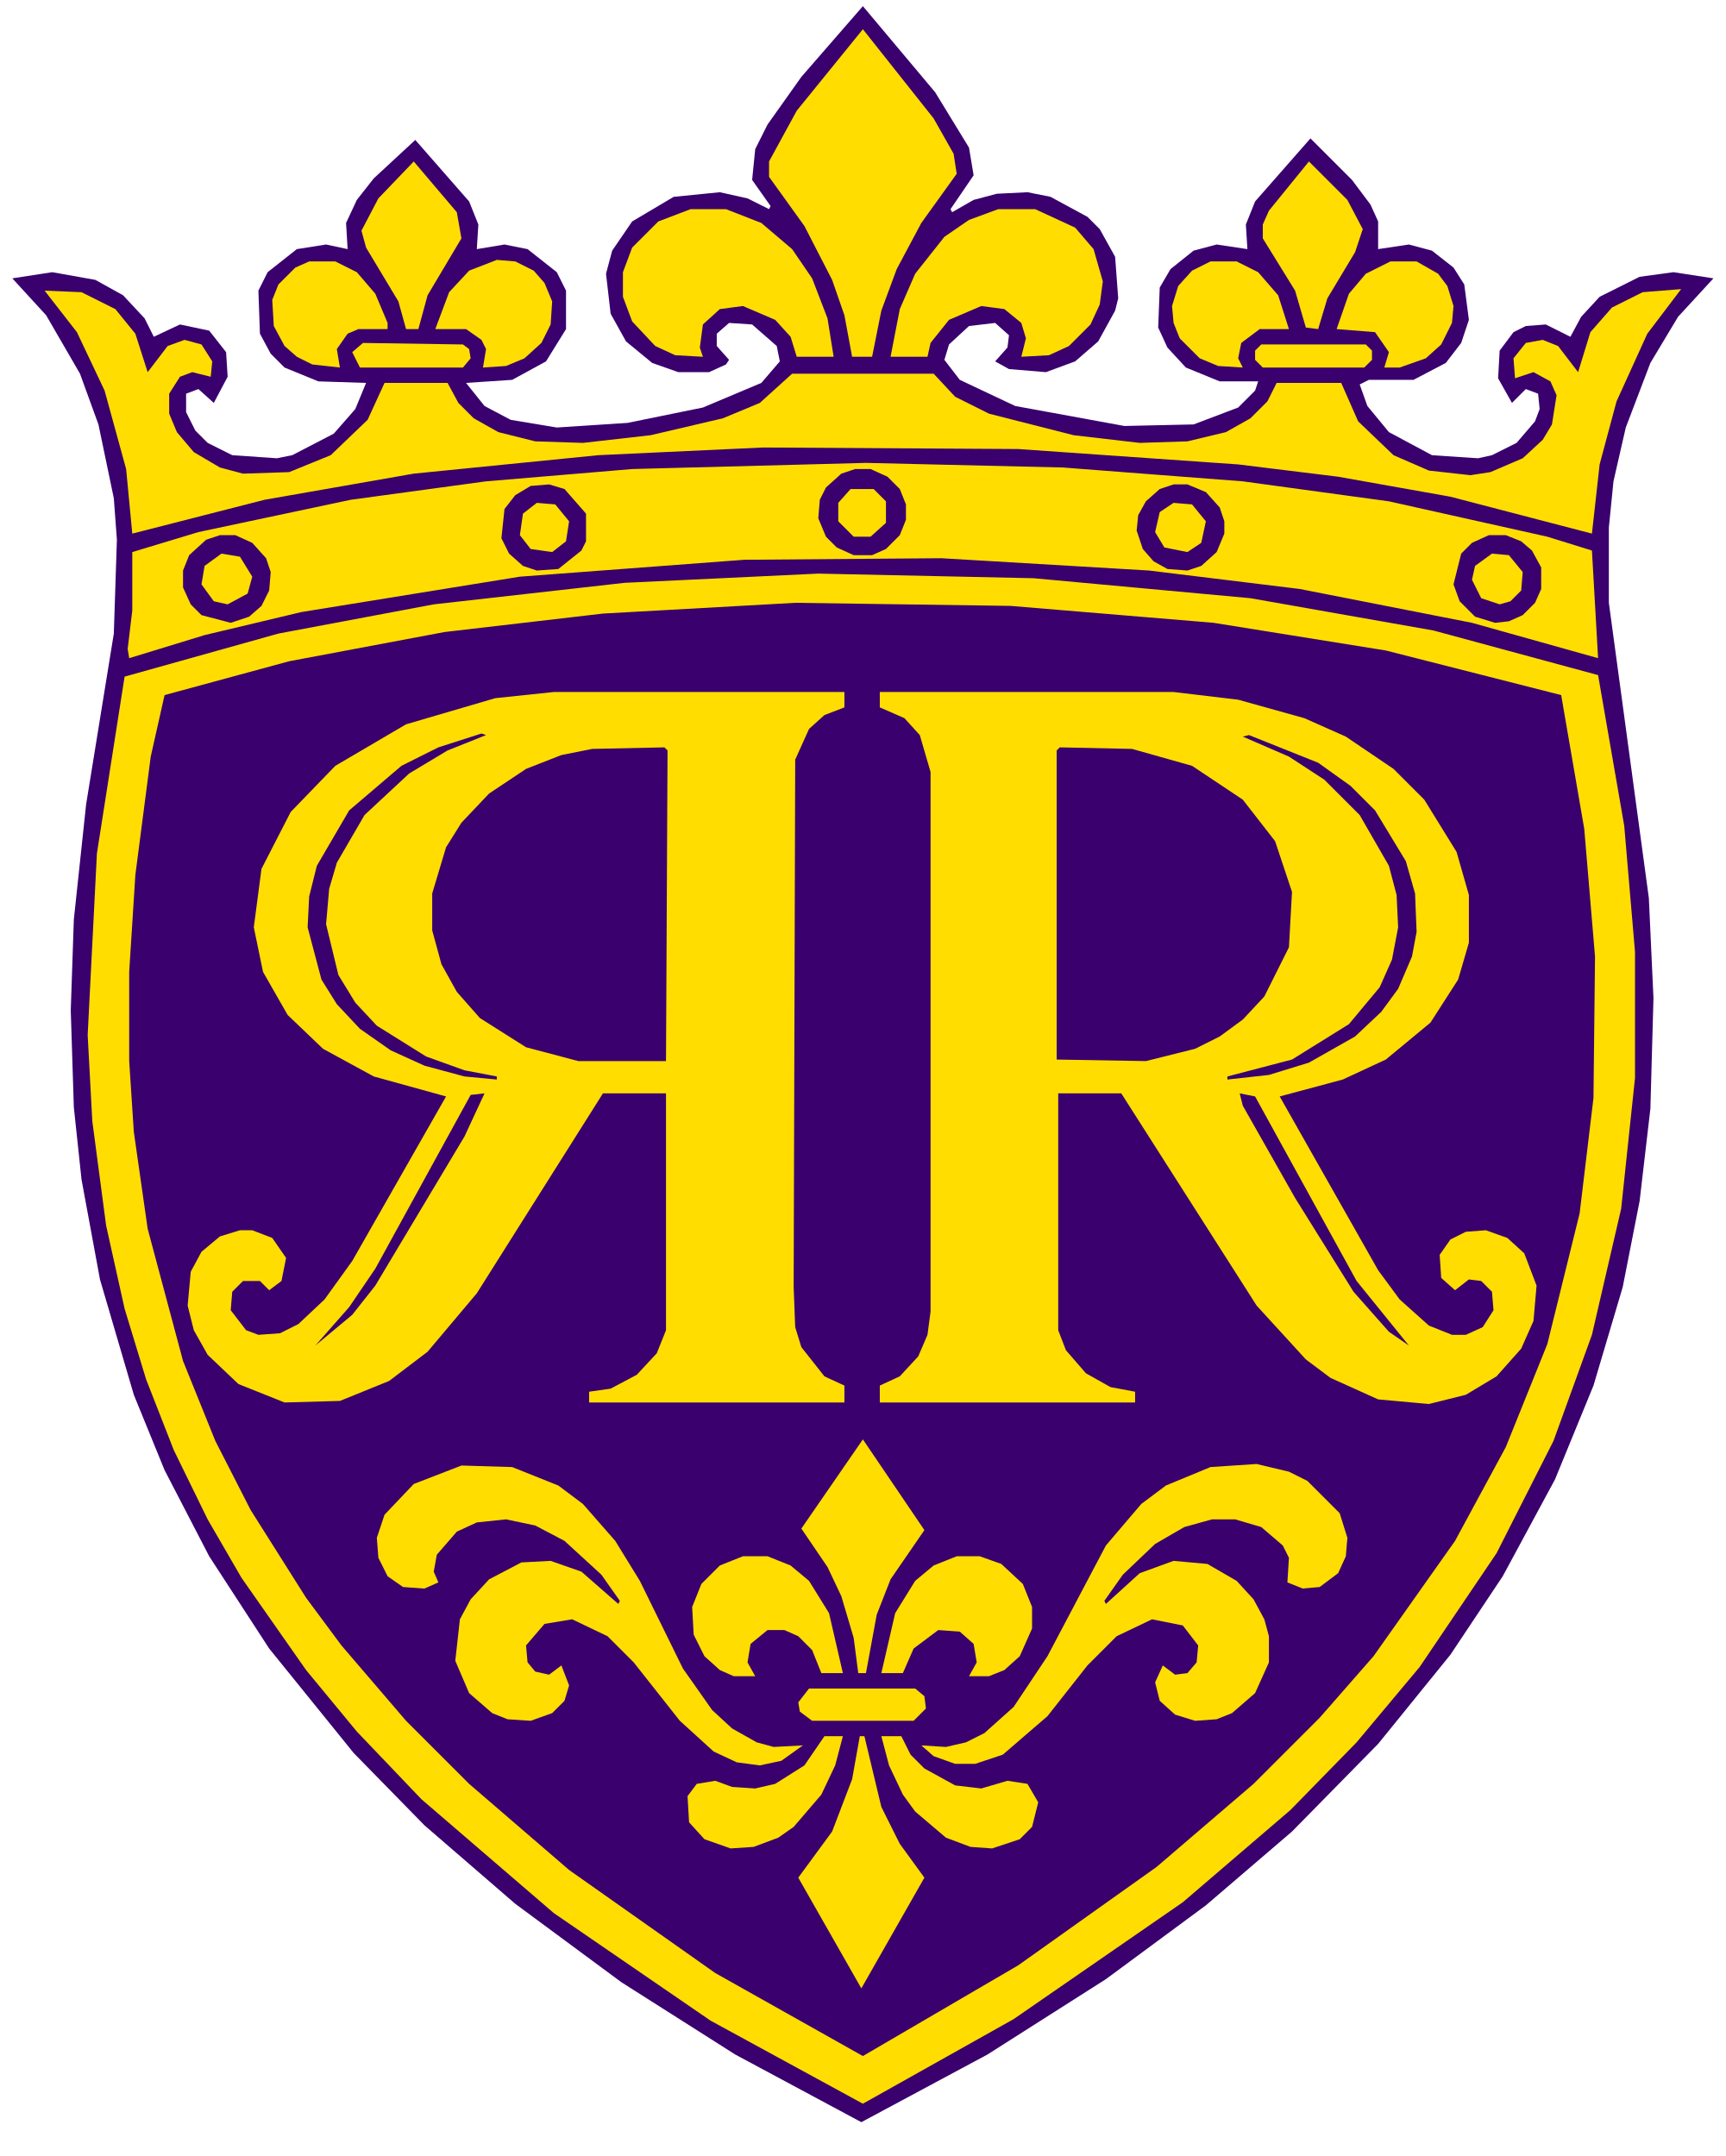
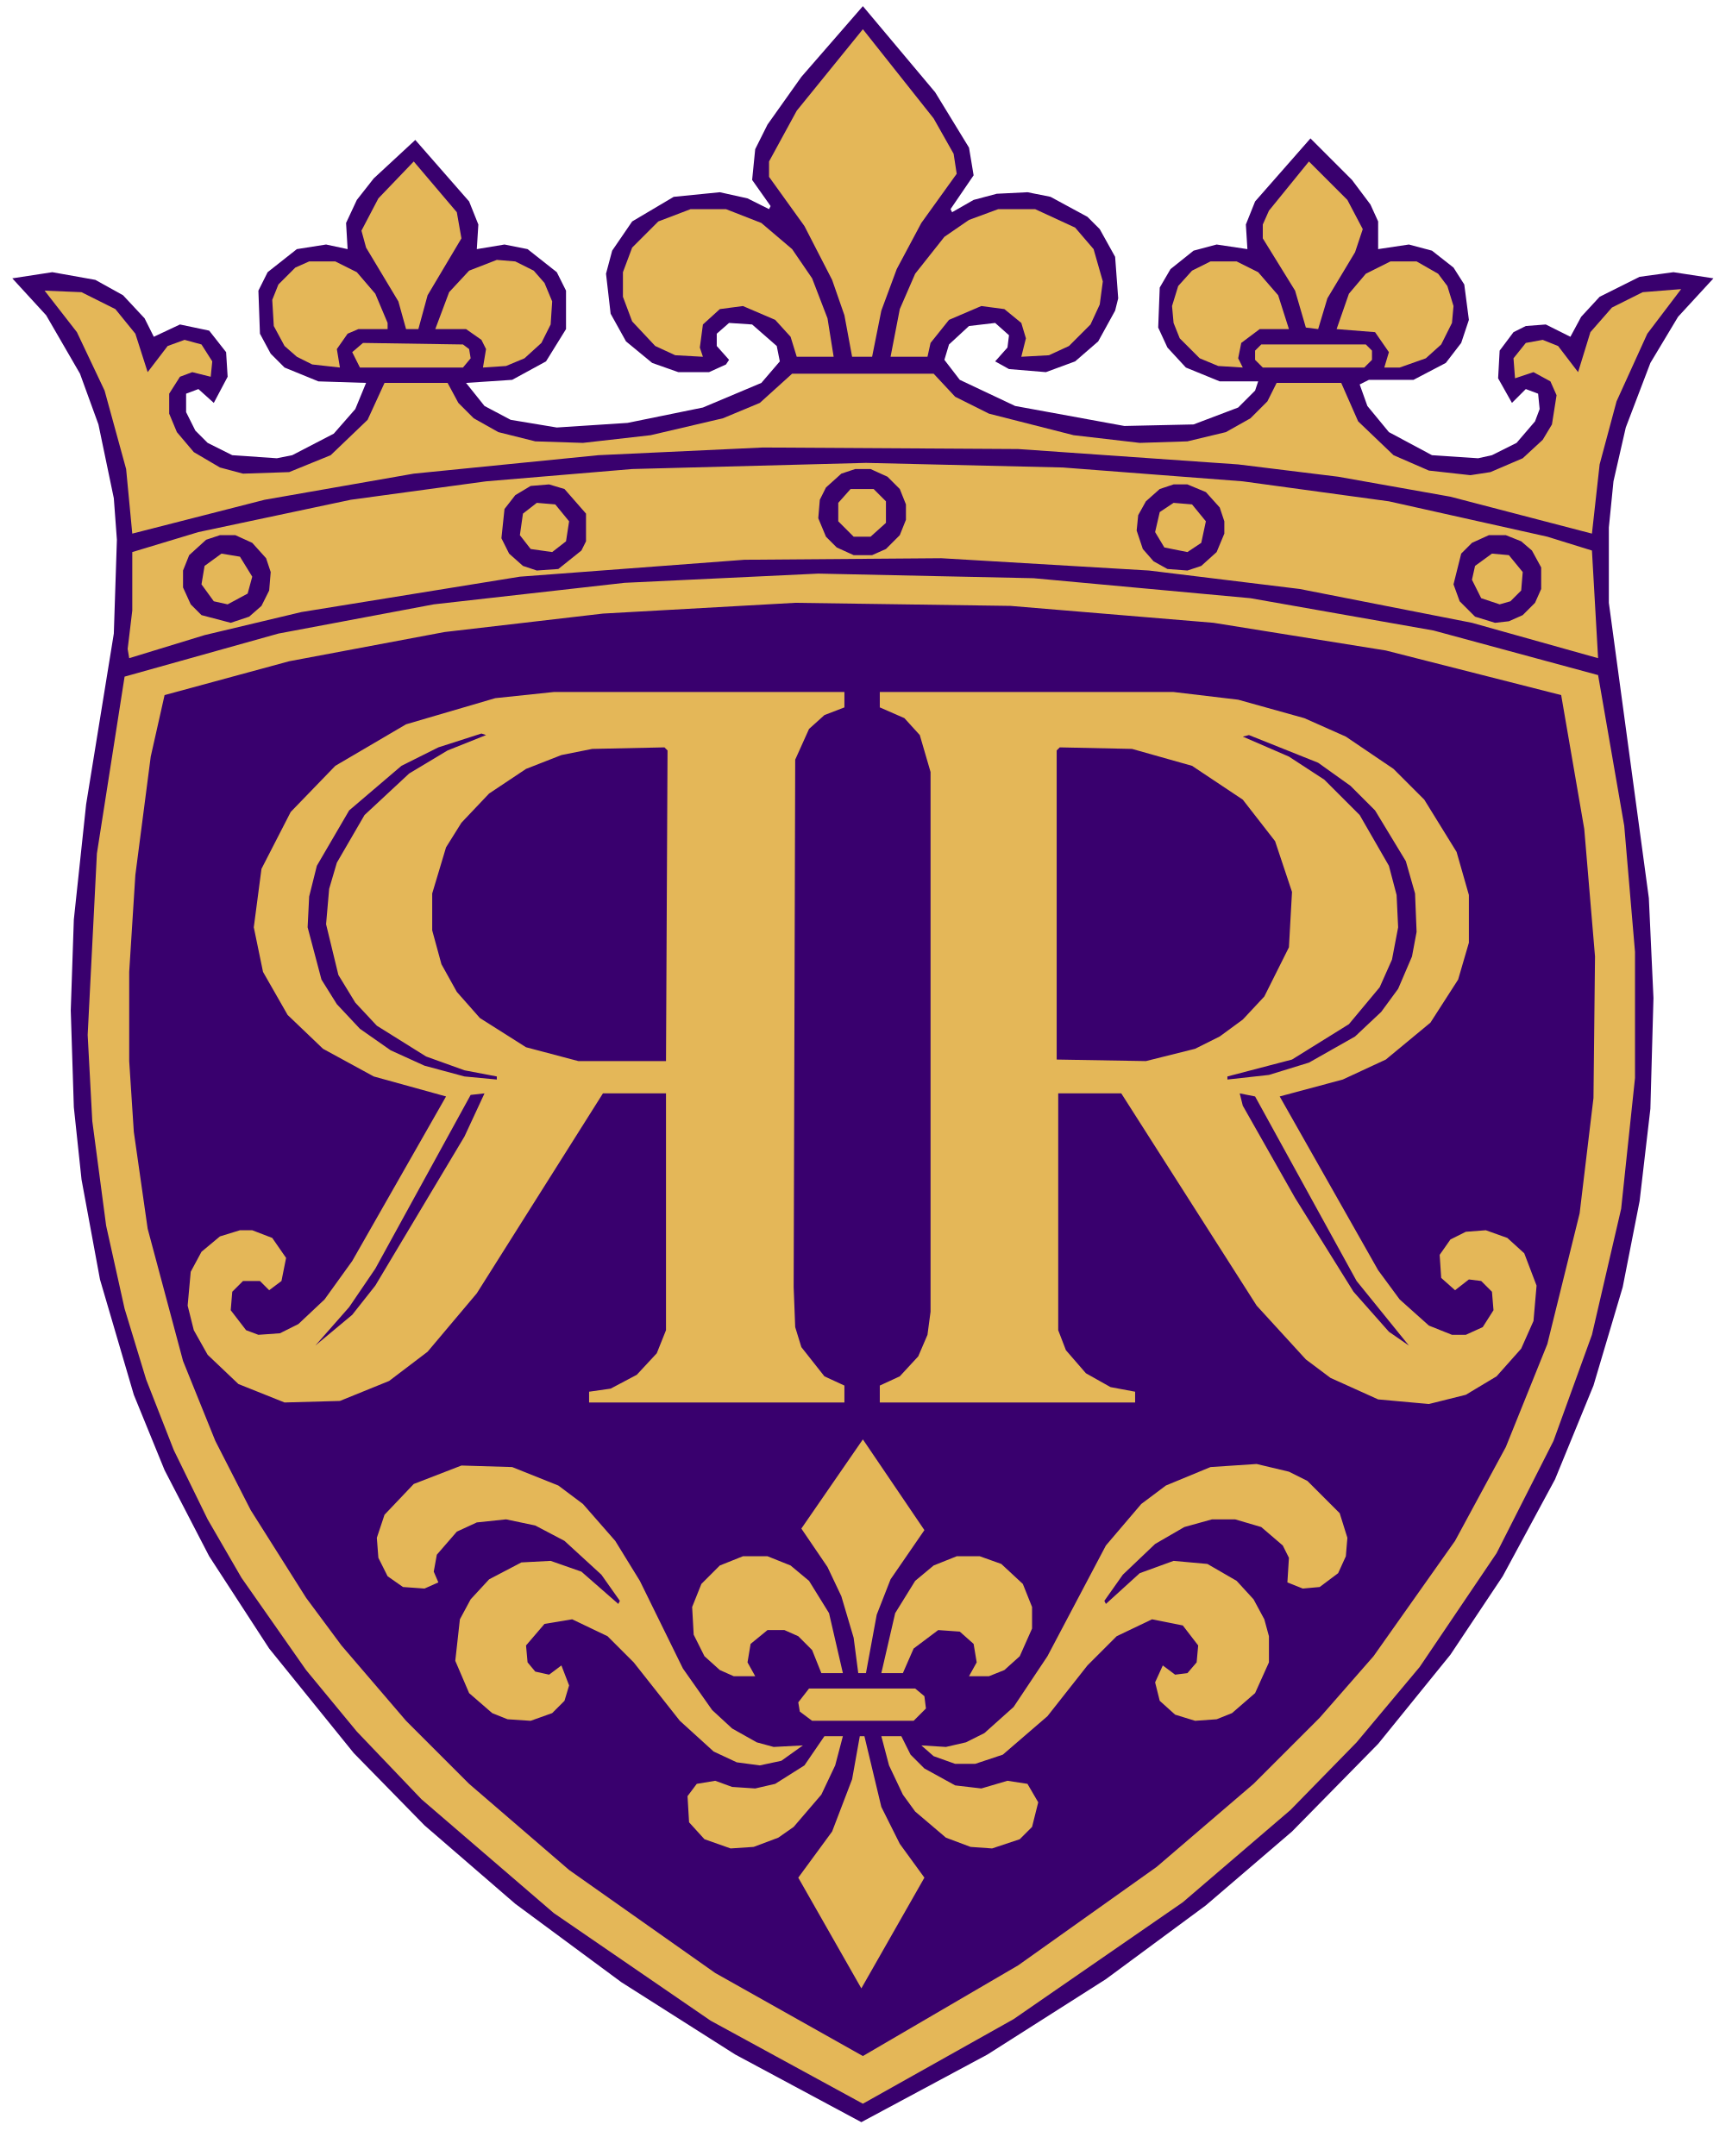
<svg xmlns="http://www.w3.org/2000/svg" viewBox="0 0 1122 1402" width="1122" height="1402">
  <path fill="#39006e" fill-rule="evenodd" d="M561 4 L521 50 L499 81 L491 97 L489 117 L501 134 L500 136 L486 129 L468 125 L438 128 L411 144 L398 163 L394 178 L397 204 L407 222 L424 236 L441 242 L461 242 L472 237 L474 234 L466 225 L466 217 L474 210 L489 211 L505 225 L507 235 L495 249 L457 265 L408 275 L362 278 L332 273 L315 264 L303 249 L333 247 L355 235 L368 214 L368 189 L362 177 L343 162 L328 159 L310 162 L311 146 L305 131 L270 91 L243 116 L232 130 L225 145 L226 162 L212 159 L193 162 L174 177 L168 189 L169 217 L176 230 L185 239 L207 248 L238 249 L231 266 L217 282 L190 296 L180 298 L151 296 L135 288 L127 280 L121 268 L121 256 L129 253 L139 262 L148 245 L147 229 L136 215 L117 211 L100 219 L94 207 L80 192 L62 182 L34 177 L8 181 L30 205 L52 243 L64 276 L74 324 L76 351 L74 412 L56 523 L48 598 L46 657 L48 720 L53 767 L65 832 L87 907 L107 956 L136 1012 L175 1072 L230 1140 L276 1187 L335 1238 L404 1289 L478 1336 L560 1380 L642 1336 L719 1287 L784 1239 L840 1191 L896 1134 L943 1076 L977 1025 L1011 962 L1036 901 L1055 837 L1066 781 L1073 721 L1075 649 L1072 584 L1046 392 L1046 343 L1049 313 L1057 278 L1073 236 L1091 206 L1114 181 L1088 177 L1066 180 L1040 193 L1028 206 L1021 219 L1005 211 L992 212 L984 216 L975 228 L974 246 L983 262 L992 253 L1000 256 L1001 266 L998 274 L986 288 L970 296 L961 298 L931 296 L903 281 L889 264 L884 250 L890 247 L919 247 L940 236 L950 223 L955 208 L952 185 L945 174 L931 163 L916 159 L896 162 L896 144 L891 133 L879 117 L852 90 L816 131 L810 146 L811 162 L791 159 L776 163 L761 175 L754 187 L753 213 L759 226 L771 239 L793 248 L818 248 L816 254 L805 265 L776 276 L731 277 L660 264 L624 247 L614 234 L617 224 L630 212 L647 210 L656 218 L655 226 L647 235 L656 240 L680 242 L699 235 L714 222 L725 202 L727 194 L725 167 L715 149 L707 141 L683 128 L668 125 L648 126 L633 130 L619 138 L618 136 L633 114 L630 96 L608 60Z" />
-   <path fill="#ffdd00" fill-rule="evenodd" d="M81 440 L63 555 L57 673 L60 729 L69 797 L81 851 L95 897 L113 943 L135 988 L157 1026 L199 1086 L232 1126 L274 1170 L360 1244 L462 1314 L561 1368 L659 1313 L769 1237 L839 1177 L882 1133 L923 1084 L973 1010 L1010 937 L1035 868 L1054 786 L1063 701 L1063 619 L1056 537 L1039 439 L932 410 L813 389 L672 376 L532 373 L406 379 L282 393 L181 412Z M107 452 L188 430 L289 411 L392 399 L517 392 L657 394 L789 405 L901 423 L1015 452 L1030 539 L1037 622 L1036 714 L1027 789 L1006 874 L979 941 L946 1002 L893 1077 L858 1117 L815 1160 L752 1214 L662 1278 L561 1337 L465 1283 L370 1216 L305 1160 L264 1119 L222 1070 L199 1039 L163 982 L140 937 L119 885 L96 799 L87 736 L84 690 L84 632 L88 569 L98 492Z M562 1129 L559 1129 L554 1157 L541 1191 L519 1221 L560 1293 L601 1221 L585 1199 L573 1175Z M573 1129 L578 1148 L587 1167 L595 1178 L615 1195 L631 1201 L645 1202 L663 1196 L671 1188 L675 1172 L668 1160 L655 1158 L638 1163 L621 1161 L601 1150 L592 1141 L586 1129Z M548 1129 L536 1129 L523 1148 L504 1160 L491 1163 L476 1162 L465 1158 L453 1160 L447 1168 L448 1185 L458 1196 L475 1202 L490 1201 L506 1195 L516 1188 L534 1167 L543 1148Z M519 1107 L520 1113 L528 1119 L594 1119 L602 1111 L601 1103 L595 1098 L526 1098Z M665 1030 L651 1017 L637 1012 L622 1012 L607 1018 L595 1028 L582 1049 L573 1088 L587 1088 L594 1072 L610 1060 L624 1061 L633 1069 L635 1081 L630 1090 L643 1090 L653 1086 L663 1077 L671 1059 L671 1045Z M456 1030 L450 1045 L451 1063 L458 1077 L468 1086 L477 1090 L491 1090 L486 1081 L488 1069 L499 1060 L510 1060 L519 1064 L528 1073 L534 1088 L548 1088 L539 1049 L526 1028 L514 1018 L499 1012 L483 1012 L468 1018Z M871 984 L850 963 L838 957 L817 952 L787 954 L758 966 L742 978 L719 1005 L681 1077 L659 1110 L640 1127 L628 1133 L615 1136 L599 1135 L607 1142 L621 1147 L634 1147 L652 1141 L681 1116 L707 1083 L726 1064 L749 1053 L769 1057 L779 1070 L778 1081 L772 1088 L764 1089 L756 1083 L751 1094 L754 1106 L764 1115 L777 1119 L791 1118 L801 1114 L816 1101 L825 1081 L825 1064 L822 1053 L815 1040 L804 1028 L785 1017 L763 1015 L741 1023 L719 1043 L718 1041 L730 1024 L751 1004 L770 993 L788 988 L803 988 L820 993 L834 1005 L838 1013 L837 1029 L847 1033 L858 1032 L870 1023 L875 1012 L876 1000Z M250 985 L245 1000 L246 1013 L252 1025 L262 1032 L276 1033 L285 1029 L282 1022 L284 1011 L297 996 L310 990 L329 988 L348 992 L367 1002 L391 1024 L403 1041 L402 1043 L378 1022 L358 1015 L339 1016 L318 1027 L306 1040 L299 1053 L296 1080 L305 1101 L320 1114 L330 1118 L345 1119 L359 1114 L367 1106 L370 1096 L365 1083 L357 1089 L348 1087 L343 1081 L342 1070 L354 1056 L372 1053 L395 1064 L412 1081 L442 1119 L464 1139 L479 1146 L494 1148 L508 1145 L522 1135 L503 1136 L492 1133 L476 1124 L463 1112 L444 1085 L416 1028 L400 1002 L379 978 L363 966 L333 954 L300 953 L269 965Z M561 936 L521 994 L538 1019 L547 1038 L555 1065 L558 1088 L563 1088 L570 1050 L579 1027 L601 995Z M572 450 L572 460 L588 467 L598 478 L605 502 L605 853 L603 868 L597 882 L585 895 L572 901 L572 912 L738 912 L738 905 L722 902 L706 893 L693 878 L688 865 L688 711 L729 711 L817 849 L849 884 L865 896 L896 910 L929 913 L953 907 L973 895 L989 877 L997 859 L999 836 L991 815 L980 805 L966 800 L953 801 L943 806 L936 816 L937 831 L946 839 L955 832 L963 833 L970 840 L971 852 L964 863 L953 868 L944 868 L929 862 L910 845 L896 826 L832 713 L873 702 L901 689 L930 665 L948 637 L955 613 L955 582 L947 554 L926 520 L906 500 L875 479 L848 467 L805 455 L763 450Z M806 711 L816 713 L882 833 L916 875 L903 866 L880 840 L842 779 L808 719Z M689 486 L736 487 L775 498 L808 520 L829 547 L840 580 L838 616 L822 648 L808 663 L793 674 L777 682 L745 690 L687 689 L687 488Z M812 478 L857 496 L878 511 L894 527 L914 560 L920 581 L921 606 L918 622 L909 643 L898 658 L881 674 L851 691 L825 699 L798 702 L798 700 L840 689 L877 666 L897 642 L905 624 L909 603 L908 582 L903 563 L884 530 L861 507 L838 492 L808 479Z M218 498 L189 528 L170 565 L165 603 L171 632 L187 660 L210 682 L243 700 L290 713 L229 820 L211 845 L194 861 L182 867 L168 868 L160 865 L150 852 L151 840 L158 833 L169 833 L175 839 L183 833 L186 818 L177 805 L164 800 L156 800 L143 804 L131 814 L124 827 L122 849 L126 865 L135 881 L155 900 L185 912 L221 911 L253 898 L278 879 L310 841 L392 711 L433 711 L433 865 L427 880 L414 894 L397 903 L383 905 L383 912 L549 912 L549 901 L536 895 L521 876 L517 863 L516 837 L517 494 L526 474 L536 465 L549 460 L549 450 L360 450 L322 454 L264 471Z M315 711 L302 739 L244 836 L229 855 L205 875 L227 850 L244 825 L306 712Z M342 500 L365 491 L385 487 L432 486 L434 488 L433 690 L376 690 L342 681 L312 662 L297 645 L287 627 L281 605 L281 581 L290 551 L300 535 L318 516Z M313 477 L316 478 L291 488 L266 503 L237 530 L219 561 L214 578 L212 601 L220 634 L231 652 L245 667 L277 687 L302 696 L323 700 L323 702 L302 700 L276 693 L254 683 L234 669 L219 653 L209 637 L200 603 L201 583 L206 563 L227 527 L261 498 L285 486Z M83 422 L84 428 L133 413 L196 398 L338 375 L484 364 L612 363 L747 371 L845 383 L957 405 L1039 428 L1035 358 L1006 349 L903 326 L808 313 L691 304 L563 301 L411 305 L316 313 L228 325 L129 346 L86 359 L86 397Z M968 348 L979 348 L989 352 L996 358 L1002 369 L1002 383 L998 392 L990 400 L981 404 L972 405 L959 401 L949 391 L945 380 L950 360 L957 353Z M970 360 L959 368 L957 377 L963 389 L975 393 L982 391 L989 384 L990 372 L981 361Z M143 348 L153 348 L164 353 L173 363 L176 372 L175 384 L170 394 L162 401 L150 405 L131 400 L124 393 L119 382 L119 371 L123 361 L134 351Z M144 360 L133 368 L131 380 L139 391 L148 393 L161 386 L164 375 L156 362Z M763 315 L772 315 L784 320 L793 330 L796 339 L796 347 L791 359 L781 368 L772 371 L759 370 L750 365 L743 357 L739 345 L740 335 L745 326 L754 318Z M763 327 L754 333 L751 346 L757 356 L772 359 L781 353 L784 339 L775 328Z M345 316 L357 315 L367 318 L381 334 L381 352 L378 358 L363 370 L349 371 L340 368 L331 360 L326 350 L328 331 L335 322Z M349 327 L340 334 L338 348 L345 357 L359 359 L368 352 L370 339 L361 328Z M556 305 L566 305 L577 310 L585 318 L589 328 L589 338 L585 348 L576 357 L567 361 L555 361 L544 356 L537 349 L532 337 L533 325 L537 317 L547 308Z M553 318 L545 327 L545 339 L555 349 L566 349 L576 340 L576 326 L568 318Z M816 228 L816 234 L821 239 L887 239 L892 234 L892 228 L888 224 L820 224Z M229 229 L234 239 L301 239 L306 233 L305 227 L301 224 L236 223Z M29 189 L50 216 L68 254 L82 305 L86 347 L172 325 L269 308 L389 296 L496 291 L662 292 L805 302 L870 310 L943 323 L1035 347 L1040 302 L1051 261 L1071 217 L1093 188 L1068 190 L1048 200 L1034 216 L1026 242 L1013 225 L1003 221 L992 223 L984 233 L985 246 L997 242 L1008 248 L1012 257 L1009 276 L1003 286 L990 298 L969 307 L956 309 L929 306 L906 296 L883 274 L872 249 L830 249 L824 261 L813 272 L797 281 L772 287 L741 288 L698 283 L643 269 L621 258 L607 243 L515 243 L494 262 L470 272 L423 283 L379 288 L348 287 L324 281 L308 272 L298 262 L291 249 L250 249 L239 273 L215 296 L188 307 L158 308 L143 304 L126 294 L115 281 L110 269 L110 256 L117 245 L125 242 L137 245 L138 235 L131 224 L120 221 L109 225 L96 242 L88 217 L75 201 L53 190Z M921 170 L904 170 L888 178 L877 191 L869 214 L894 216 L903 229 L900 239 L910 239 L927 233 L937 224 L944 210 L945 199 L941 186 L935 178Z M787 170 L775 176 L766 186 L762 199 L763 210 L767 220 L780 233 L792 238 L808 239 L805 233 L807 223 L819 214 L838 214 L831 192 L818 177 L804 170Z M335 170 L323 169 L305 176 L292 190 L283 214 L303 214 L313 221 L316 227 L314 239 L329 238 L341 233 L352 223 L358 211 L359 196 L354 184 L347 176Z M201 170 L192 174 L181 185 L177 195 L178 212 L185 225 L193 232 L203 237 L221 239 L219 227 L226 217 L233 214 L252 214 L252 210 L244 191 L232 177 L218 170Z M711 162 L699 148 L673 136 L649 136 L630 143 L614 154 L595 178 L585 201 L579 232 L603 232 L605 223 L617 208 L638 199 L653 201 L664 210 L667 220 L664 232 L682 231 L695 225 L709 211 L715 198 L717 183Z M411 161 L405 177 L405 193 L411 209 L426 225 L439 231 L457 232 L455 226 L457 211 L468 201 L483 199 L504 208 L514 219 L518 232 L542 232 L538 207 L528 181 L515 162 L495 145 L472 136 L449 136 L428 144Z M851 105 L825 137 L821 146 L821 155 L842 189 L849 213 L857 214 L863 194 L881 164 L886 149 L876 130Z M269 105 L246 129 L235 150 L238 161 L259 196 L264 214 L272 214 L278 192 L300 155 L297 138Z M561 19 L518 72 L500 105 L500 115 L523 147 L541 182 L549 205 L554 232 L567 232 L573 202 L583 175 L599 145 L622 113 L620 100 L607 77Z" />
+   <path fill="#e4b758" fill-rule="evenodd" d="M81 440 L63 555 L57 673 L60 729 L69 797 L81 851 L95 897 L113 943 L135 988 L157 1026 L199 1086 L232 1126 L274 1170 L360 1244 L462 1314 L561 1368 L659 1313 L769 1237 L839 1177 L882 1133 L923 1084 L973 1010 L1010 937 L1035 868 L1054 786 L1063 701 L1063 619 L1056 537 L1039 439 L932 410 L813 389 L672 376 L532 373 L406 379 L282 393 L181 412Z M107 452 L188 430 L289 411 L392 399 L517 392 L657 394 L789 405 L901 423 L1015 452 L1030 539 L1037 622 L1036 714 L1027 789 L1006 874 L979 941 L946 1002 L893 1077 L858 1117 L815 1160 L752 1214 L662 1278 L561 1337 L465 1283 L370 1216 L305 1160 L264 1119 L222 1070 L199 1039 L163 982 L140 937 L119 885 L96 799 L87 736 L84 690 L84 632 L88 569 L98 492Z M562 1129 L559 1129 L554 1157 L541 1191 L519 1221 L560 1293 L601 1221 L585 1199 L573 1175Z M573 1129 L578 1148 L587 1167 L595 1178 L615 1195 L631 1201 L645 1202 L663 1196 L671 1188 L675 1172 L668 1160 L655 1158 L638 1163 L621 1161 L601 1150 L592 1141 L586 1129Z M548 1129 L536 1129 L523 1148 L504 1160 L491 1163 L476 1162 L465 1158 L453 1160 L447 1168 L448 1185 L458 1196 L475 1202 L490 1201 L506 1195 L516 1188 L534 1167 L543 1148Z M519 1107 L520 1113 L528 1119 L594 1119 L602 1111 L601 1103 L595 1098 L526 1098Z M665 1030 L651 1017 L637 1012 L622 1012 L607 1018 L595 1028 L582 1049 L573 1088 L587 1088 L594 1072 L610 1060 L624 1061 L633 1069 L635 1081 L630 1090 L643 1090 L653 1086 L663 1077 L671 1059 L671 1045Z M456 1030 L450 1045 L451 1063 L458 1077 L468 1086 L477 1090 L491 1090 L486 1081 L488 1069 L499 1060 L510 1060 L519 1064 L528 1073 L534 1088 L548 1088 L539 1049 L526 1028 L514 1018 L499 1012 L483 1012 L468 1018Z M871 984 L850 963 L838 957 L817 952 L787 954 L758 966 L742 978 L719 1005 L681 1077 L659 1110 L640 1127 L628 1133 L615 1136 L599 1135 L607 1142 L621 1147 L634 1147 L652 1141 L681 1116 L707 1083 L726 1064 L749 1053 L769 1057 L779 1070 L778 1081 L772 1088 L764 1089 L756 1083 L751 1094 L754 1106 L764 1115 L777 1119 L791 1118 L801 1114 L816 1101 L825 1081 L825 1064 L822 1053 L815 1040 L804 1028 L785 1017 L763 1015 L741 1023 L719 1043 L718 1041 L730 1024 L751 1004 L770 993 L788 988 L803 988 L820 993 L834 1005 L838 1013 L837 1029 L847 1033 L858 1032 L870 1023 L875 1012 L876 1000Z M250 985 L245 1000 L246 1013 L252 1025 L262 1032 L276 1033 L285 1029 L282 1022 L284 1011 L297 996 L310 990 L329 988 L348 992 L367 1002 L391 1024 L403 1041 L402 1043 L378 1022 L358 1015 L339 1016 L318 1027 L306 1040 L299 1053 L296 1080 L305 1101 L320 1114 L330 1118 L345 1119 L359 1114 L367 1106 L370 1096 L365 1083 L357 1089 L348 1087 L343 1081 L342 1070 L354 1056 L372 1053 L395 1064 L412 1081 L442 1119 L464 1139 L479 1146 L494 1148 L508 1145 L522 1135 L503 1136 L492 1133 L476 1124 L463 1112 L444 1085 L416 1028 L400 1002 L379 978 L363 966 L333 954 L300 953 L269 965Z M561 936 L521 994 L538 1019 L547 1038 L555 1065 L558 1088 L563 1088 L570 1050 L579 1027 L601 995Z M572 450 L572 460 L588 467 L598 478 L605 502 L605 853 L603 868 L597 882 L585 895 L572 901 L572 912 L738 912 L738 905 L722 902 L706 893 L693 878 L688 865 L688 711 L729 711 L817 849 L849 884 L865 896 L896 910 L929 913 L953 907 L973 895 L989 877 L997 859 L999 836 L991 815 L980 805 L966 800 L953 801 L943 806 L936 816 L937 831 L946 839 L955 832 L963 833 L970 840 L971 852 L964 863 L953 868 L944 868 L929 862 L910 845 L896 826 L832 713 L873 702 L901 689 L930 665 L948 637 L955 613 L955 582 L947 554 L926 520 L906 500 L875 479 L848 467 L805 455 L763 450Z M806 711 L816 713 L882 833 L916 875 L903 866 L880 840 L842 779 L808 719Z M689 486 L736 487 L775 498 L808 520 L829 547 L840 580 L838 616 L822 648 L808 663 L793 674 L777 682 L745 690 L687 689 L687 488Z M812 478 L857 496 L878 511 L894 527 L914 560 L920 581 L921 606 L918 622 L909 643 L898 658 L881 674 L851 691 L825 699 L798 702 L798 700 L840 689 L877 666 L897 642 L905 624 L909 603 L908 582 L903 563 L884 530 L861 507 L838 492 L808 479Z M218 498 L189 528 L170 565 L165 603 L171 632 L187 660 L210 682 L243 700 L290 713 L229 820 L211 845 L194 861 L182 867 L168 868 L160 865 L150 852 L151 840 L158 833 L169 833 L175 839 L183 833 L186 818 L177 805 L164 800 L156 800 L143 804 L131 814 L124 827 L122 849 L126 865 L135 881 L155 900 L185 912 L221 911 L253 898 L278 879 L310 841 L392 711 L433 711 L433 865 L427 880 L414 894 L397 903 L383 905 L383 912 L549 912 L549 901 L536 895 L521 876 L517 863 L516 837 L517 494 L526 474 L536 465 L549 460 L549 450 L360 450 L322 454 L264 471Z M315 711 L302 739 L244 836 L229 855 L205 875 L227 850 L244 825 L306 712Z M342 500 L365 491 L385 487 L432 486 L434 488 L433 690 L376 690 L342 681 L312 662 L297 645 L287 627 L281 605 L281 581 L290 551 L300 535 L318 516Z M313 477 L316 478 L291 488 L266 503 L237 530 L219 561 L214 578 L212 601 L220 634 L231 652 L245 667 L277 687 L302 696 L323 700 L323 702 L302 700 L276 693 L254 683 L234 669 L219 653 L209 637 L200 603 L201 583 L206 563 L227 527 L261 498 L285 486Z M83 422 L84 428 L133 413 L196 398 L338 375 L484 364 L612 363 L747 371 L845 383 L957 405 L1039 428 L1035 358 L1006 349 L903 326 L808 313 L691 304 L563 301 L411 305 L316 313 L228 325 L129 346 L86 359 L86 397Z M968 348 L979 348 L989 352 L996 358 L1002 369 L1002 383 L998 392 L990 400 L981 404 L972 405 L959 401 L949 391 L945 380 L950 360 L957 353Z M970 360 L959 368 L957 377 L963 389 L975 393 L982 391 L989 384 L990 372 L981 361Z M143 348 L153 348 L164 353 L173 363 L176 372 L175 384 L170 394 L162 401 L150 405 L131 400 L124 393 L119 382 L119 371 L123 361 L134 351Z M144 360 L133 368 L131 380 L139 391 L148 393 L161 386 L164 375 L156 362Z M763 315 L772 315 L784 320 L793 330 L796 339 L796 347 L791 359 L781 368 L772 371 L759 370 L750 365 L743 357 L739 345 L740 335 L745 326 L754 318Z M763 327 L754 333 L751 346 L757 356 L772 359 L781 353 L784 339 L775 328Z M345 316 L357 315 L367 318 L381 334 L381 352 L378 358 L363 370 L349 371 L340 368 L331 360 L326 350 L328 331 L335 322Z M349 327 L340 334 L338 348 L345 357 L359 359 L368 352 L370 339 L361 328Z M556 305 L566 305 L577 310 L585 318 L589 328 L589 338 L585 348 L576 357 L567 361 L555 361 L544 356 L537 349 L532 337 L533 325 L537 317 L547 308Z M553 318 L545 327 L545 339 L555 349 L566 349 L576 340 L576 326 L568 318Z M816 228 L816 234 L821 239 L887 239 L892 234 L892 228 L888 224 L820 224Z M229 229 L234 239 L301 239 L306 233 L305 227 L301 224 L236 223Z M29 189 L50 216 L68 254 L82 305 L86 347 L172 325 L269 308 L389 296 L496 291 L662 292 L805 302 L870 310 L943 323 L1035 347 L1040 302 L1051 261 L1071 217 L1093 188 L1068 190 L1048 200 L1034 216 L1026 242 L1013 225 L1003 221 L992 223 L984 233 L985 246 L997 242 L1008 248 L1012 257 L1009 276 L1003 286 L990 298 L969 307 L956 309 L929 306 L906 296 L883 274 L872 249 L830 249 L824 261 L813 272 L797 281 L772 287 L741 288 L698 283 L643 269 L621 258 L607 243 L515 243 L494 262 L470 272 L423 283 L379 288 L348 287 L324 281 L308 272 L298 262 L291 249 L250 249 L239 273 L215 296 L188 307 L158 308 L143 304 L126 294 L115 281 L110 269 L110 256 L117 245 L125 242 L137 245 L138 235 L131 224 L120 221 L109 225 L96 242 L88 217 L75 201 L53 190Z M921 170 L904 170 L888 178 L877 191 L869 214 L894 216 L903 229 L900 239 L910 239 L927 233 L937 224 L944 210 L945 199 L941 186 L935 178Z M787 170 L775 176 L766 186 L762 199 L763 210 L767 220 L780 233 L792 238 L808 239 L805 233 L807 223 L819 214 L838 214 L831 192 L818 177 L804 170Z M335 170 L323 169 L305 176 L292 190 L283 214 L303 214 L313 221 L316 227 L314 239 L329 238 L341 233 L352 223 L358 211 L359 196 L354 184 L347 176Z M201 170 L192 174 L181 185 L177 195 L178 212 L185 225 L193 232 L203 237 L221 239 L219 227 L226 217 L233 214 L252 214 L252 210 L244 191 L232 177 L218 170Z M711 162 L699 148 L673 136 L649 136 L630 143 L614 154 L595 178 L585 201 L579 232 L603 232 L605 223 L617 208 L638 199 L653 201 L664 210 L667 220 L664 232 L682 231 L695 225 L709 211 L715 198 L717 183Z M411 161 L405 177 L405 193 L411 209 L426 225 L439 231 L457 232 L455 226 L457 211 L468 201 L483 199 L504 208 L514 219 L518 232 L542 232 L538 207 L528 181 L515 162 L495 145 L472 136 L449 136 L428 144Z M851 105 L825 137 L821 146 L821 155 L842 189 L849 213 L857 214 L863 194 L881 164 L886 149 L876 130Z M269 105 L246 129 L235 150 L238 161 L259 196 L264 214 L272 214 L278 192 L300 155 L297 138Z M561 19 L518 72 L500 105 L500 115 L523 147 L541 182 L549 205 L554 232 L567 232 L573 202 L583 175 L599 145 L622 113 L620 100 L607 77Z" />
</svg>
